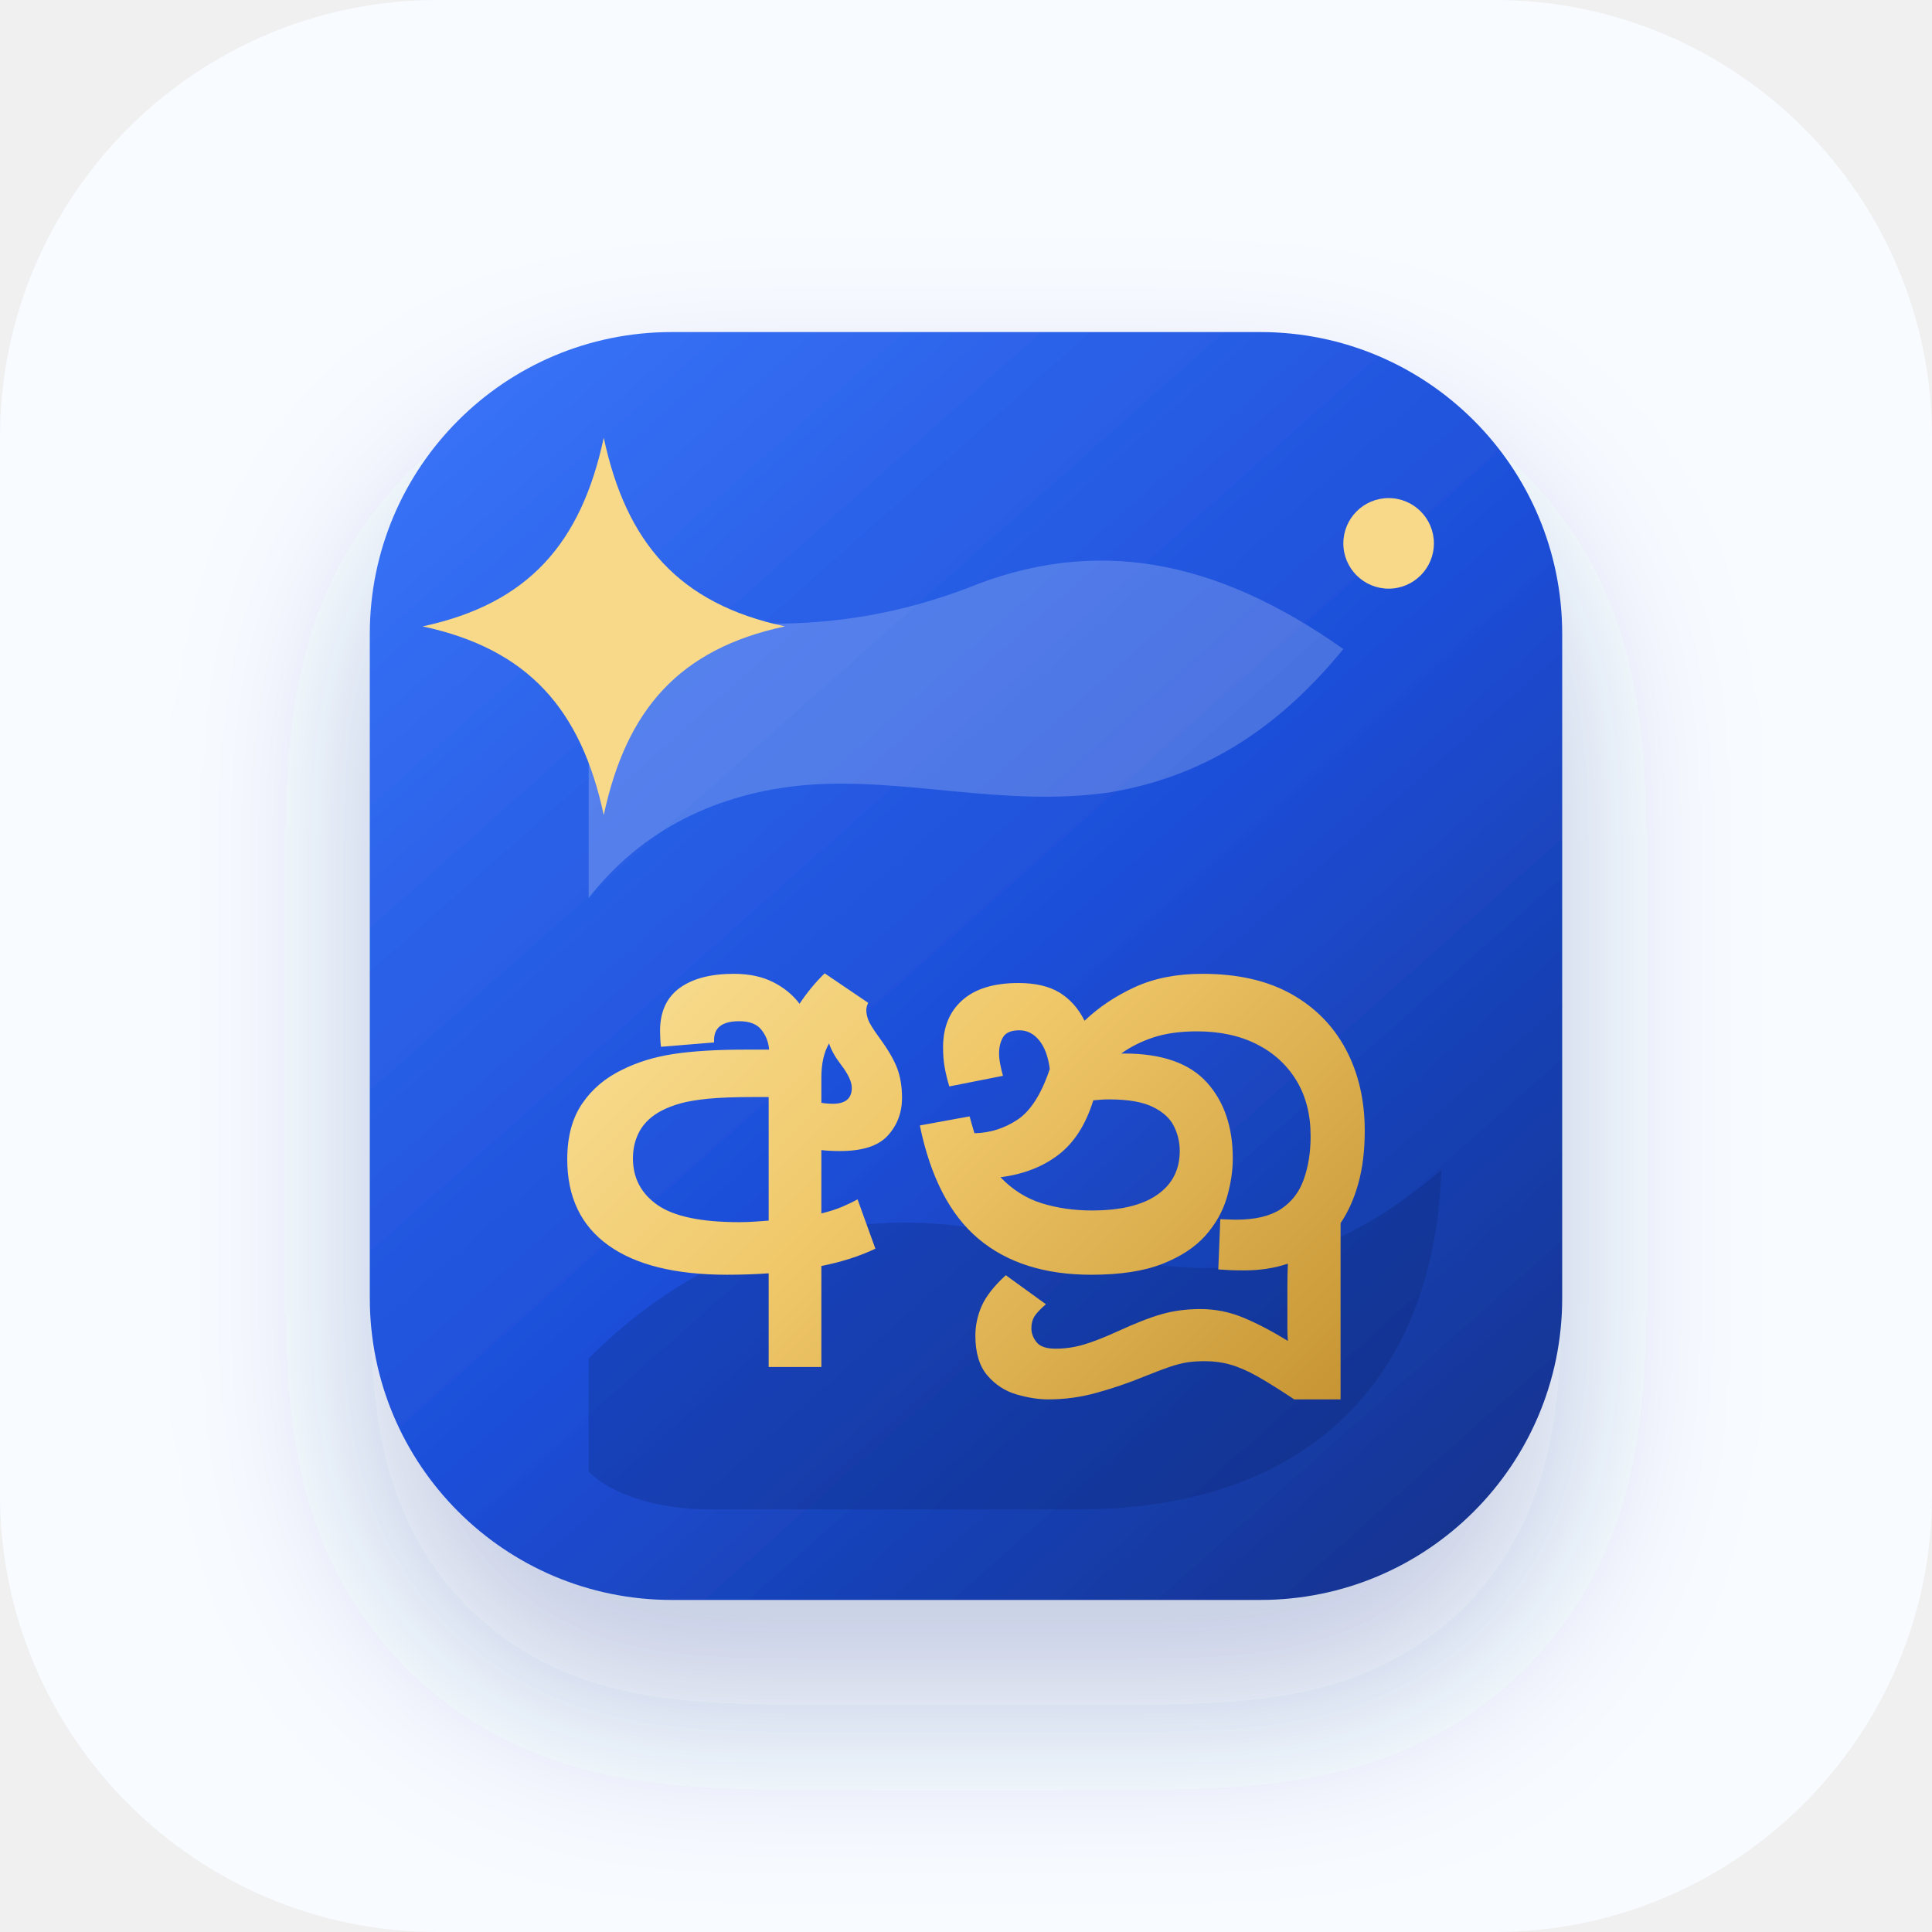
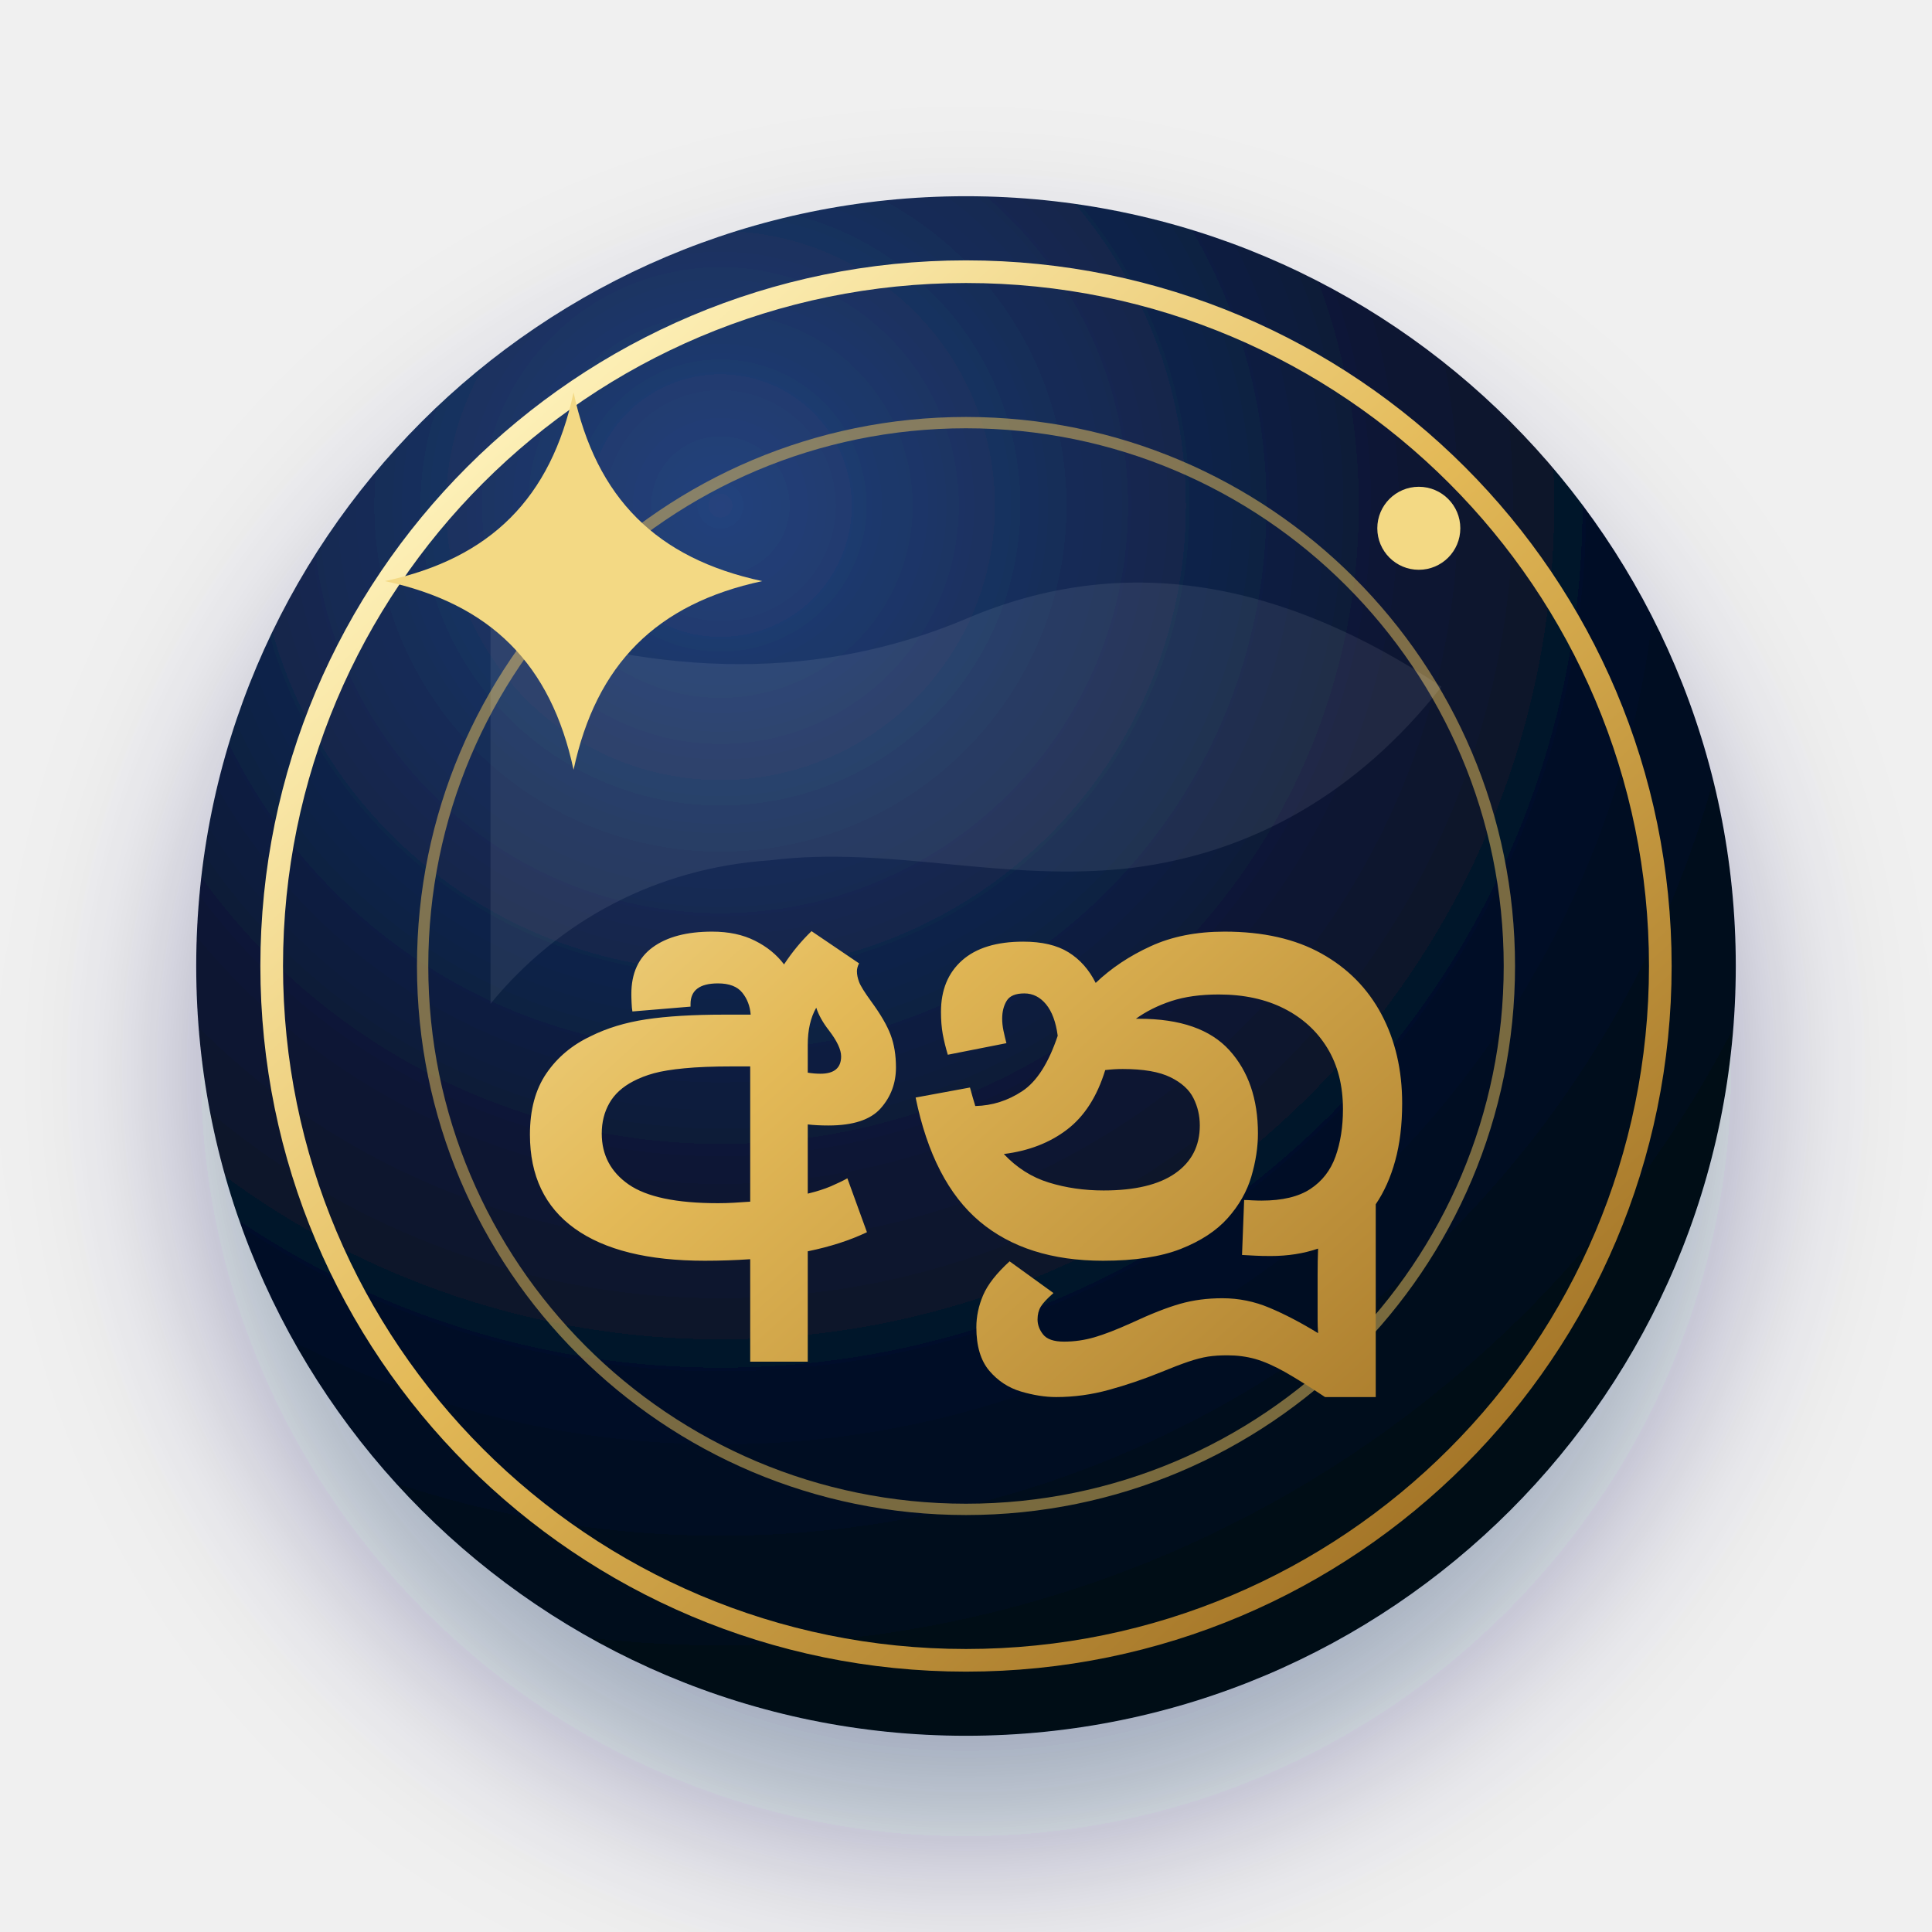
<svg xmlns="http://www.w3.org/2000/svg" viewBox="0 0 256 256" role="img" aria-labelledby="title desc">
  <defs>
-     <linearGradient id="markGradient" x1="42" y1="30" x2="216" y2="226" gradientUnits="userSpaceOnUse">
-       <stop offset="0" stop-color="#3f7cff" />
-       <stop offset="0.52" stop-color="#1d4ed8" />
-       <stop offset="1" stop-color="#102b7a" />
+     <radialGradient id="innerGlow" cx="34%" cy="20%" r="82%">
+       <stop offset="0" stop-color="#25437d" />
+       <stop offset="0.55" stop-color="#081632" />
+       <stop offset="1" stop-color="#020713" />
+     </radialGradient>
+     <linearGradient id="goldGradient" x1="60" y1="54" x2="197" y2="205" gradientUnits="userSpaceOnUse">
+       <stop offset="0" stop-color="#fff4be" />
+       <stop offset="0.46" stop-color="#e3b957" />
+       <stop offset="1" stop-color="#9f7024" />
    </linearGradient>
-     <linearGradient id="goldGradient" x1="76" y1="74" x2="186" y2="184" gradientUnits="userSpaceOnUse">
-       <stop offset="0" stop-color="#fff2b8" />
-       <stop offset="0.55" stop-color="#f0c86a" />
-       <stop offset="1" stop-color="#c4912f" />
-     </linearGradient>
-     <filter id="softShadow" x="-20%" y="-20%" width="140%" height="145%">
-       <feDropShadow dx="0" dy="14" stdDeviation="12" flood-color="#15398f" flood-opacity="0.25" />
+     <filter id="softShadow" x="-30%" y="-30%" width="160%" height="165%">
+       <feDropShadow dx="0" dy="14" stdDeviation="12" flood-color="#0c1f55" flood-opacity="0.34" />
    </filter>
  </defs>
-   <rect width="256" height="256" rx="58" fill="#f8fbff" />
-   <path d="M49 84c0-22.1 17.9-40 40-40h78c22.1 0 40 17.9 40 40v88c0 22.1-17.9 40-40 40H89c-22.1 0-40-17.9-40-40V84Z" fill="url(#markGradient)" filter="url(#softShadow)" />
-   <path d="M78 79c18 5 34 5 50-1 17-7 33-4 50 8-9 11-19 17-31 19-14 2-27-2-40-1-12 1-22 6-29 15V79Z" fill="#ffffff" opacity="0.2" />
-   <path d="M78 180c12-12 26-18 42-18 18 0 32 9 49 5 8-2 15-6 22-12-1 29-19 45-48 45H94c-7 0-13-2-16-5v-15Z" fill="#071a54" opacity="0.2" />
-   <text x="128" y="146" text-anchor="middle" dominant-baseline="middle" fill="url(#goldGradient)" font-family="'Noto Sans Sinhala', 'Iskoola Pota', sans-serif" font-size="64" font-weight="700">අනූ</text>
-   <path d="M80 58c-3 14-10 22-24 25 14 3 21 11 24 25 3-14 10-22 24-25-14-3-21-11-24-25Z" fill="#f7d989" />
-   <circle cx="184" cy="72" r="6" fill="#f7d989" />
+   <circle cx="128" cy="128" r="102" fill="url(#innerGlow)" filter="url(#softShadow)" />
+   <circle cx="128" cy="128" r="92" fill="none" stroke="url(#goldGradient)" stroke-width="3" />
+   <circle cx="128" cy="128" r="72" fill="none" stroke="#dcb65a" stroke-width="1.5" opacity="0.55" />
+   <path d="M65 82c23 8 44 8 63 0 21-9 42-5 63 9-11 14-25 22-41 24-17 2-32-3-48-1-15 1-28 8-37 19V82Z" fill="#ffffff" opacity="0.08" />
+   <text x="128" y="142" text-anchor="middle" dominant-baseline="middle" fill="url(#goldGradient)" font-family="'Noto Sans Sinhala', 'Iskoola Pota', sans-serif" font-size="70" font-weight="700">අනූ</text>
+   <path d="M76 52c-3 14-11 22-25 25 14 3 22 11 25 25 3-14 11-22 25-25-14-3-22-11-25-25Z" fill="#f3d984" />
+   <circle cx="188" cy="70" r="5.5" fill="#f3d984" />
</svg>
